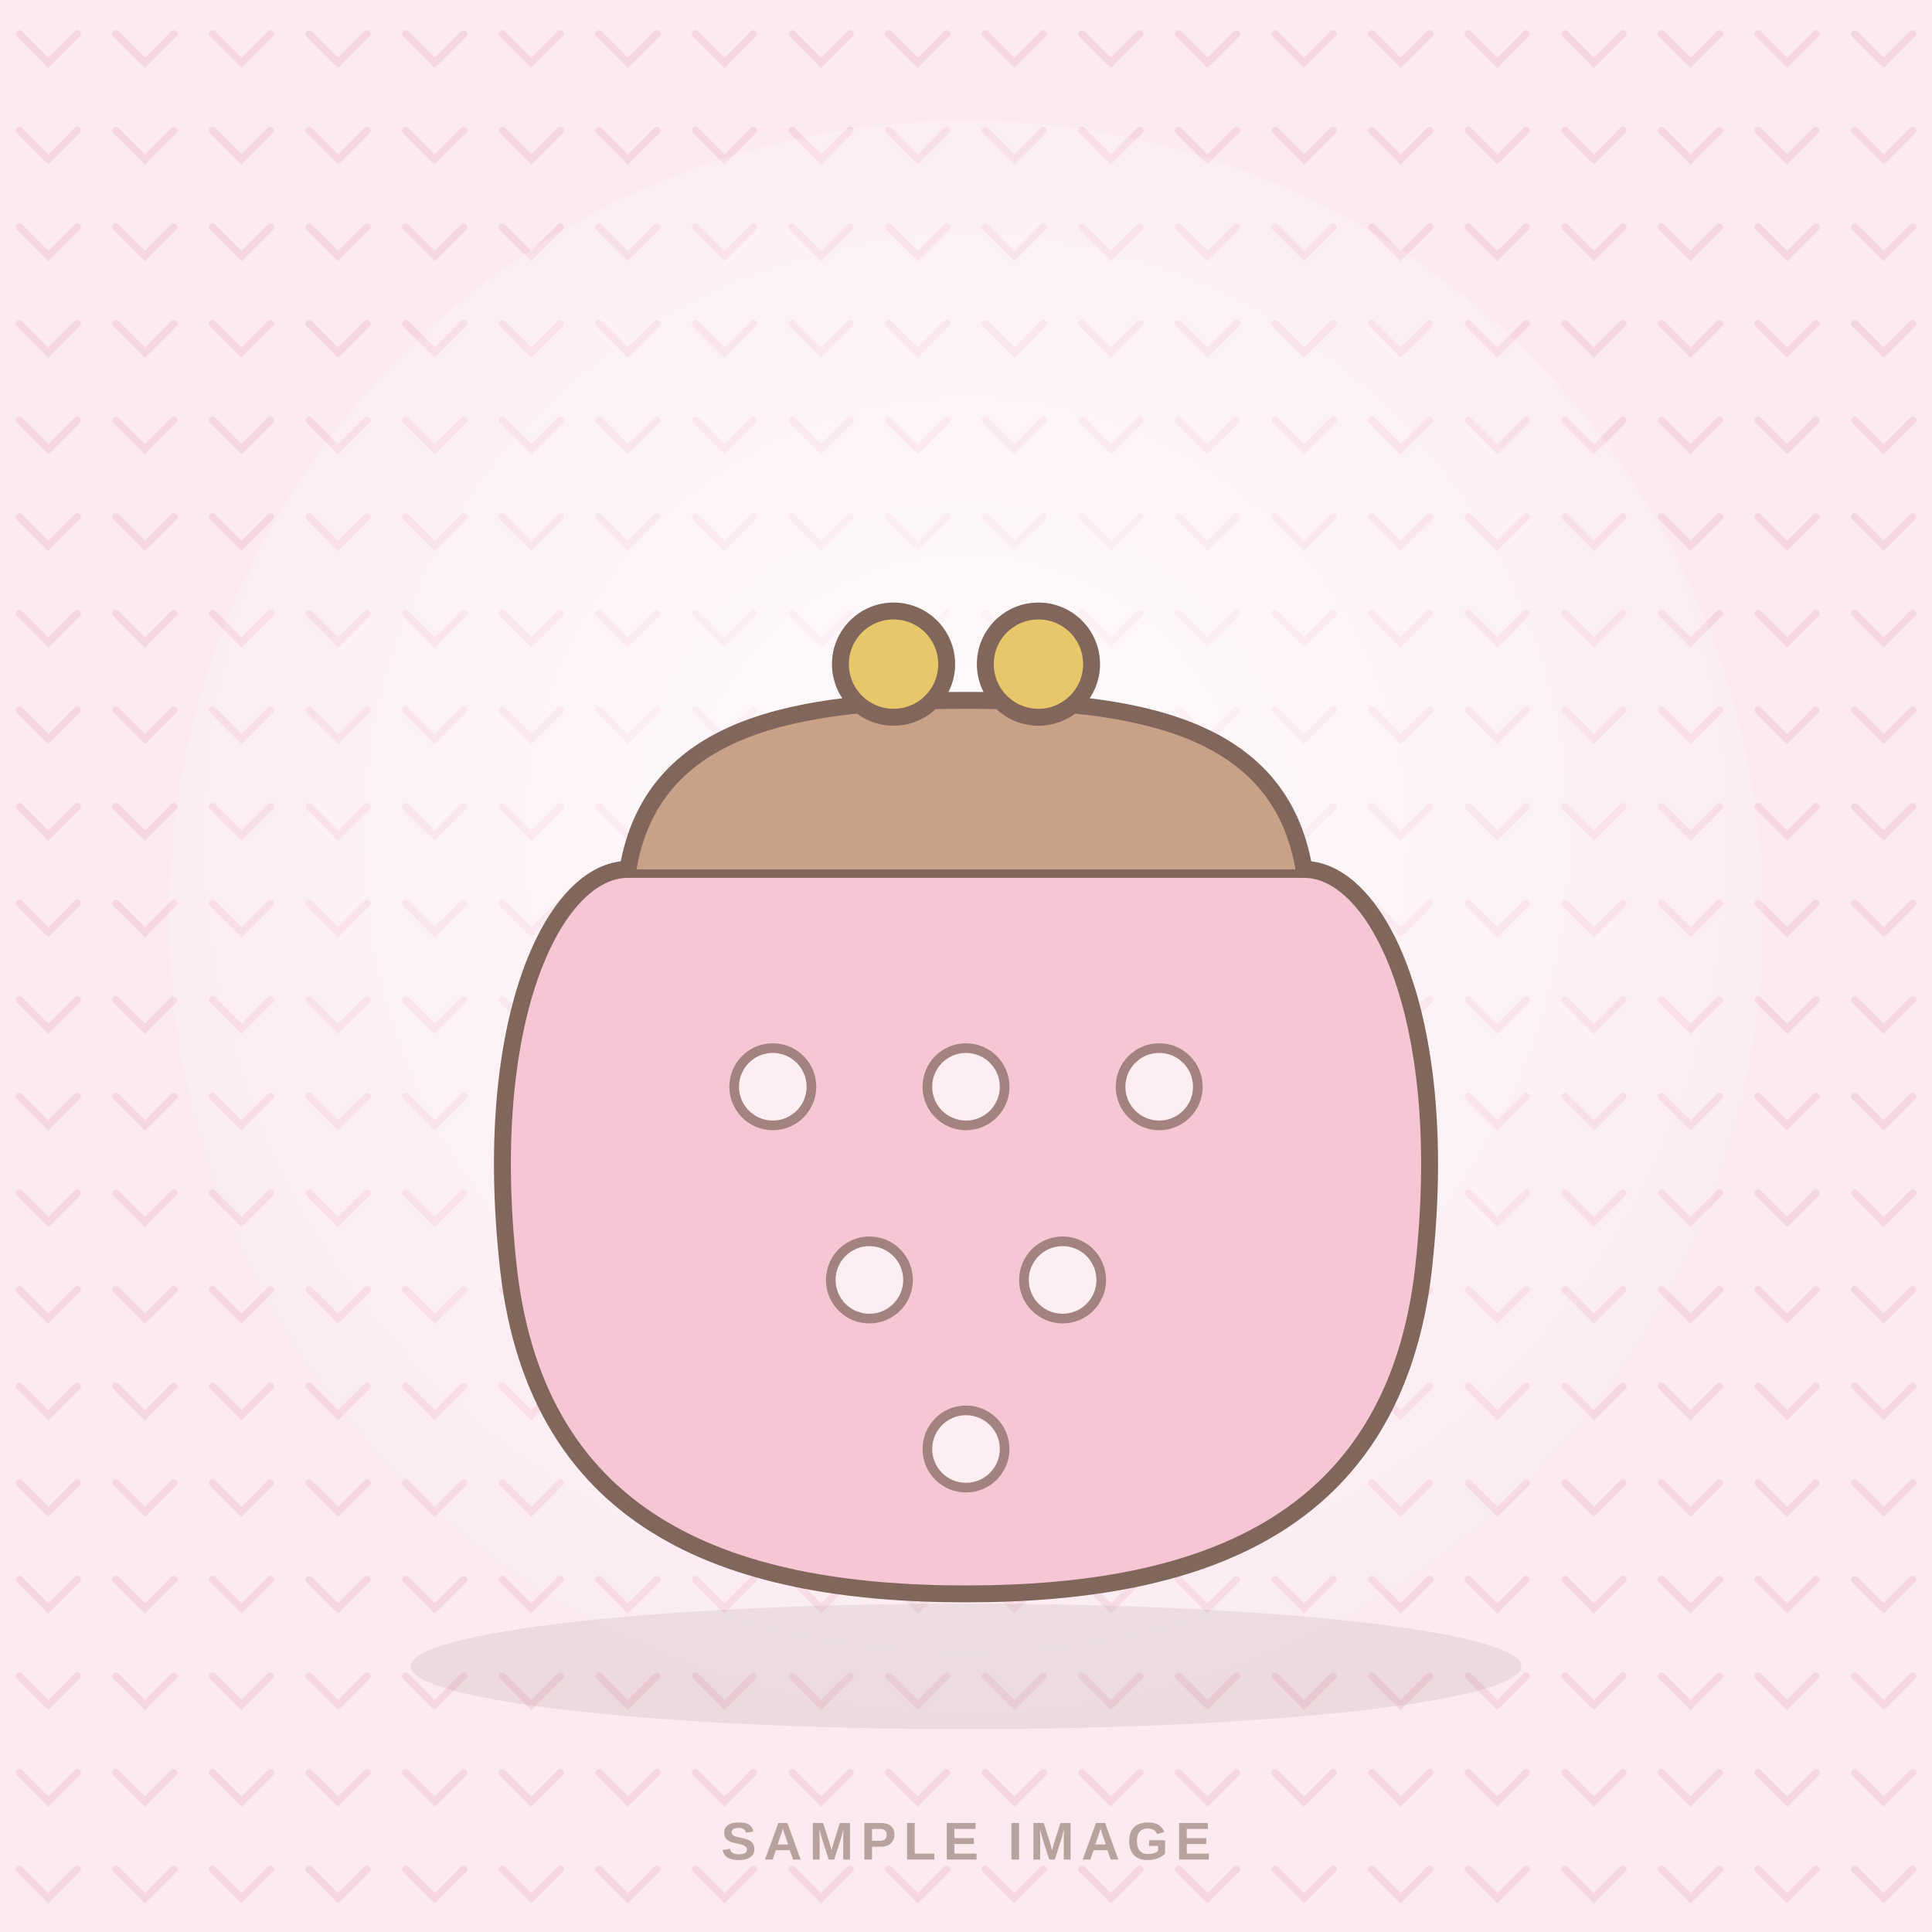
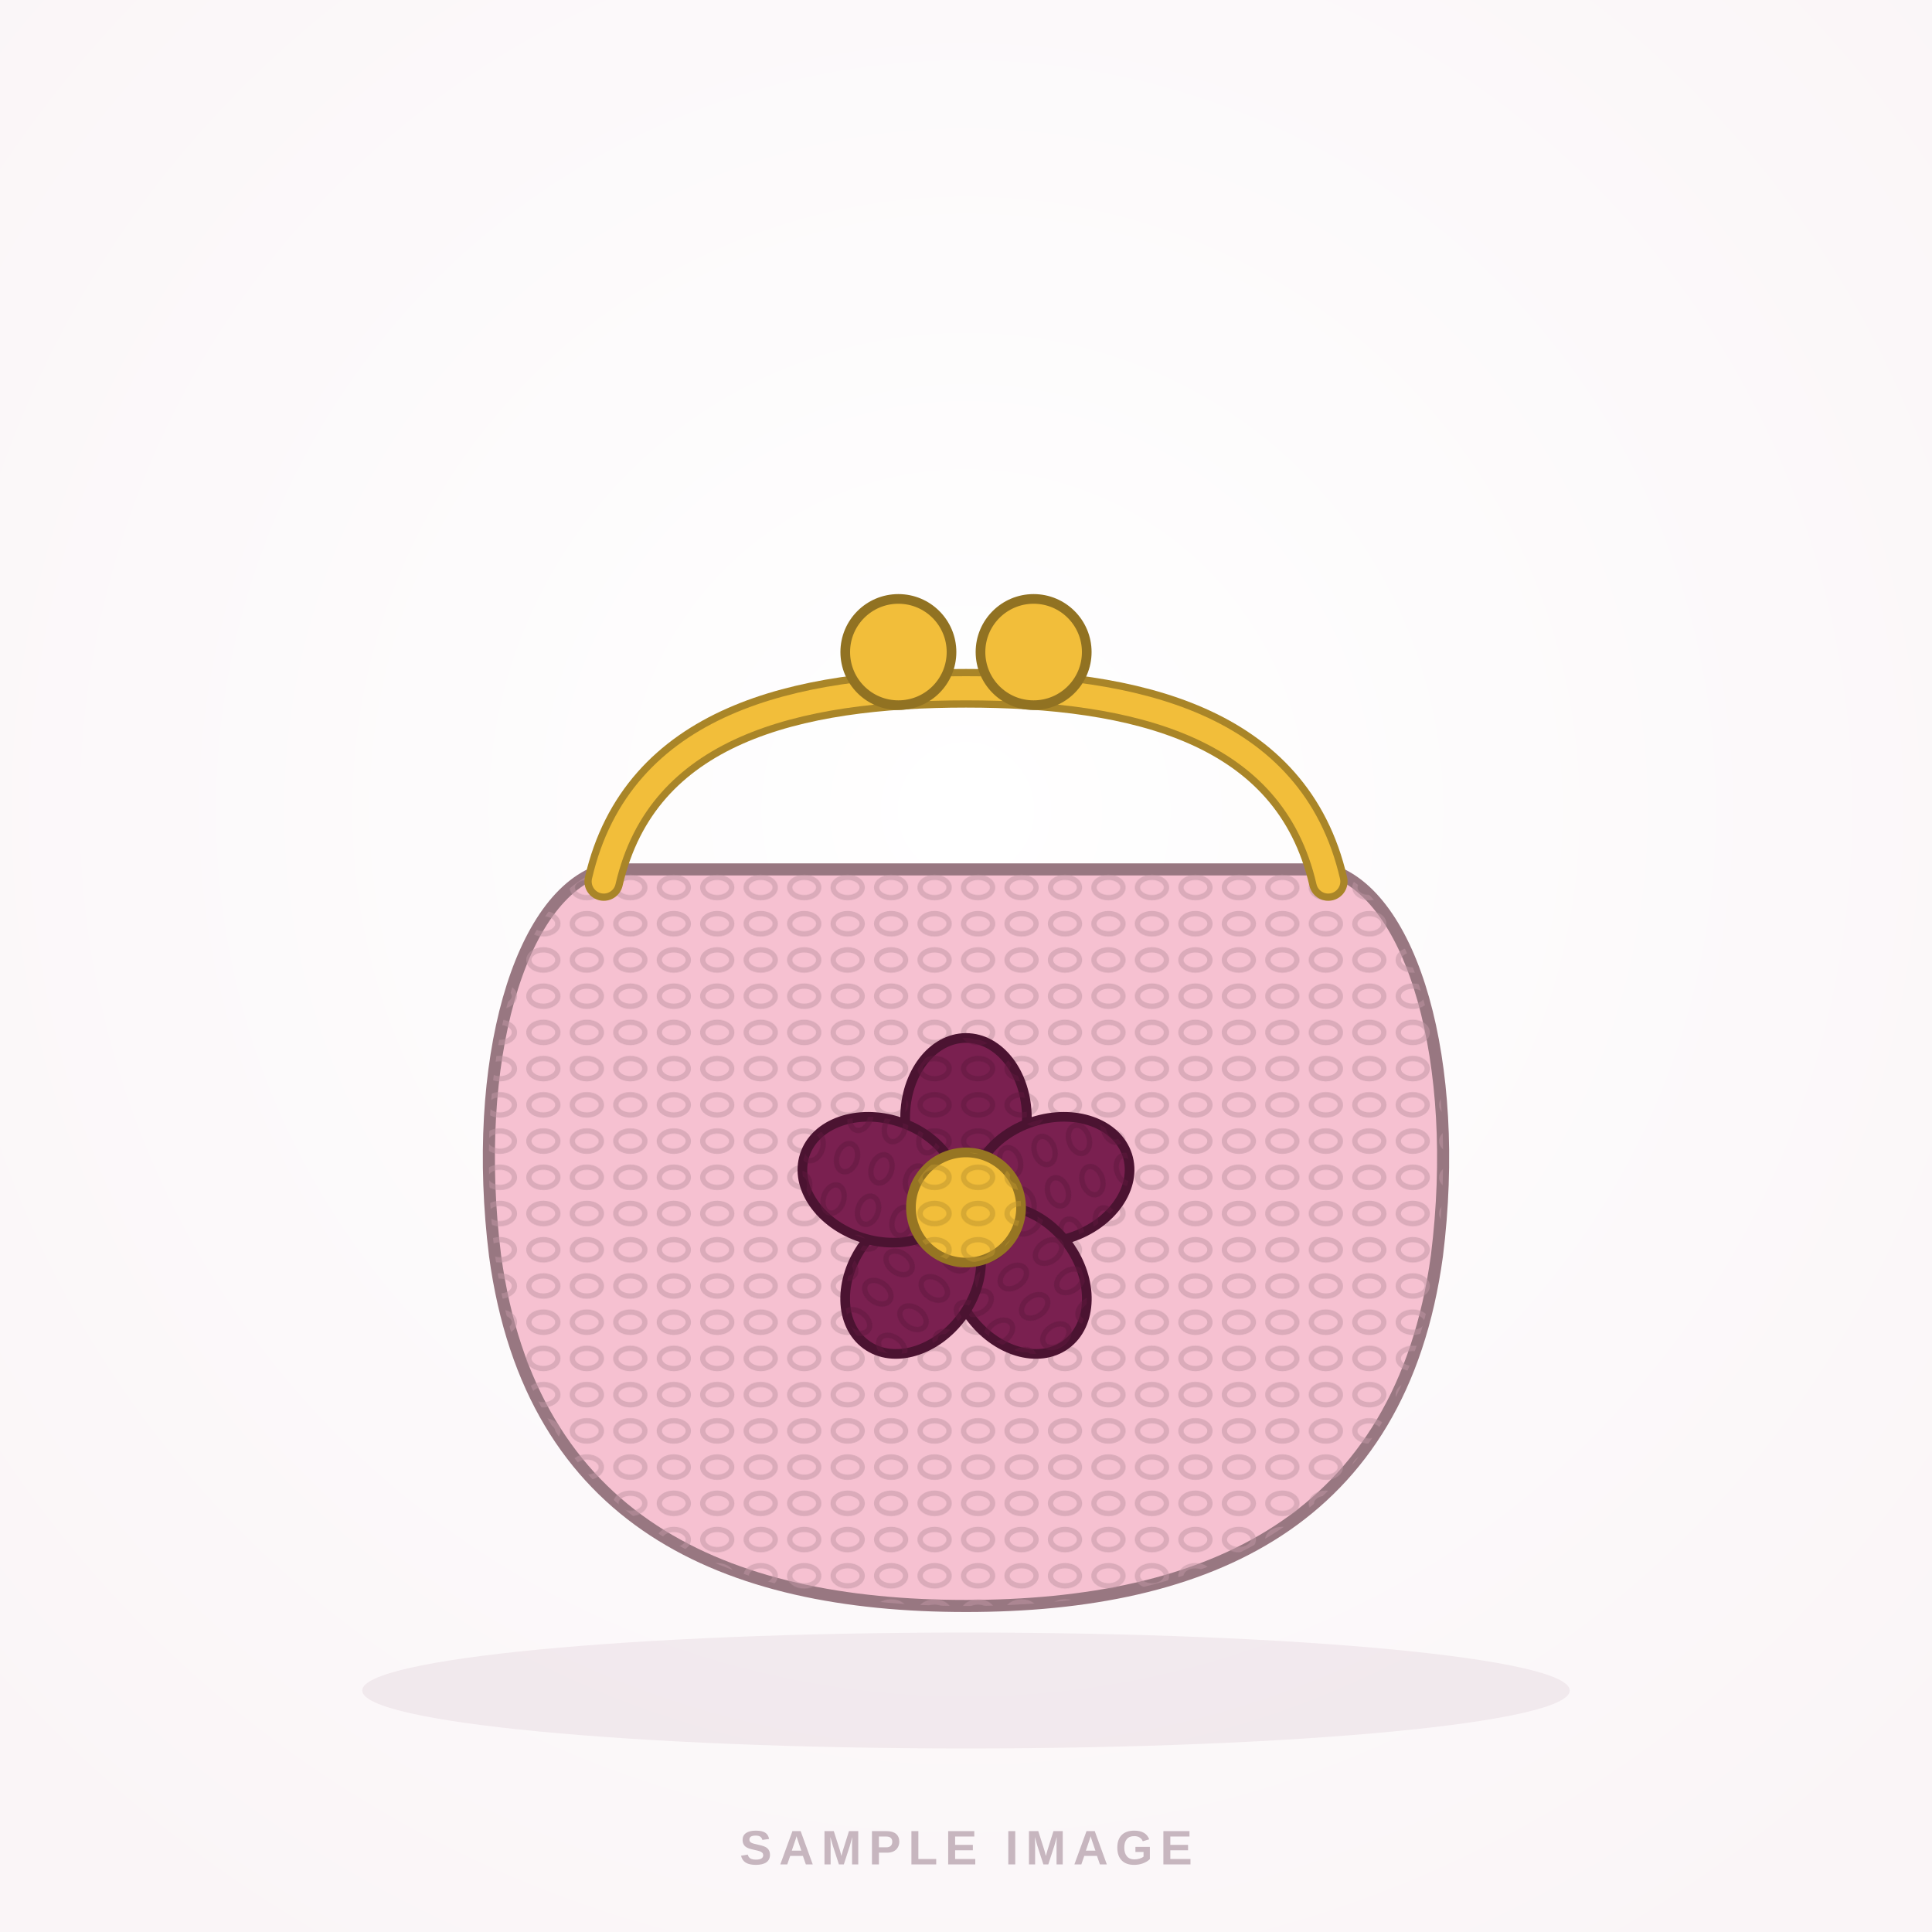
- <svg xmlns="http://www.w3.org/2000/svg" viewBox="0 0 800 800" role="img" aria-label="Crochet coin purse (placeholder illustration)">
+ <svg xmlns="http://www.w3.org/2000/svg" viewBox="0 0 800 800" role="img" aria-label="Crochet coin purse (sample illustration)">
  <defs>
-     <pattern id="k" width="40" height="40" patternUnits="userSpaceOnUse">
-       <path d="M8 14 L20 26 L32 14" fill="none" stroke="#EDB3C6" stroke-width="3" stroke-linecap="round" opacity=".35" />
+     <radialGradient id="bg" cx="50%" cy="42%" r="70%">
+       <stop offset="0" stop-color="#FFFFFF" />
+       <stop offset="1" stop-color="#FAF5F7" />
+     </radialGradient>
+     <pattern id="pcF6C1D1" width="18" height="15" patternUnits="userSpaceOnUse">
+       <ellipse cx="9" cy="7.5" rx="6" ry="4.2" fill="none" stroke="#BF96A3" stroke-width="2.2" opacity=".5" />
    </pattern>
-     <radialGradient id="g" cx="50%" cy="45%" r="60%">
-       <stop offset="0" stop-color="#fff" stop-opacity=".85" />
-       <stop offset="1" stop-color="#fff" stop-opacity="0" />
-     </radialGradient>
+     <pattern id="pc7A2050" width="18" height="15" patternUnits="userSpaceOnUse">
+       <ellipse cx="9" cy="7.5" rx="6" ry="4.2" fill="none" stroke="#5F183E" stroke-width="2.2" opacity=".5" />
+     </pattern>
+     <pattern id="pcF2BE3A" width="18" height="15" patternUnits="userSpaceOnUse">
+       <ellipse cx="9" cy="7.5" rx="6" ry="4.2" fill="none" stroke="#BC942D" stroke-width="2.2" opacity=".5" />
+     </pattern>
  </defs>
-   <rect width="800" height="800" fill="#FBEAF0" />
-   <rect width="800" height="800" fill="url(#k)" />
-   <circle cx="400" cy="380" r="330" fill="url(#g)" />
-   <ellipse cx="400" cy="690" rx="230" ry="26" fill="#80665B" opacity=".12" />
-   <g stroke="#80665B" stroke-width="7" stroke-linecap="round" stroke-linejoin="round">
-     <path d="M260 360 C230 360 200 420 210 520 C220 630 300 660 400 660 C500 660 580 630 590 520 C600 420 570 360 540 360 Z" fill="#F6C6D5" />
-     <path d="M260 360 C270 300 330 290 400 290 C470 290 530 300 540 360" fill="#C9A189" />
-     <circle cx="370" cy="275" r="22" fill="#E8C76A" />
-     <circle cx="430" cy="275" r="22" fill="#E8C76A" />
-     <circle cx="320" cy="450" r="16" fill="#fff" stroke-width="4" opacity=".7" />
-     <circle cx="400" cy="450" r="16" fill="#fff" stroke-width="4" opacity=".7" />
-     <circle cx="480" cy="450" r="16" fill="#fff" stroke-width="4" opacity=".7" />
-     <circle cx="360" cy="530" r="16" fill="#fff" stroke-width="4" opacity=".7" />
-     <circle cx="440" cy="530" r="16" fill="#fff" stroke-width="4" opacity=".7" />
-     <circle cx="400" cy="600" r="16" fill="#fff" stroke-width="4" opacity=".7" />
-   </g>
-   <text x="400" y="770" text-anchor="middle" font-family="Nunito,Arial,sans-serif" font-size="22" font-weight="700" fill="#80665B" opacity=".55" stroke="none" letter-spacing="3">SAMPLE IMAGE</text>
+   <rect width="800" height="800" fill="url(#bg)" />
+   <ellipse cx="400" cy="700" rx="250" ry="24" fill="#6D1A46" opacity=".07" />
+   <path d="M250 360 C215 370 195 440 205 520 C220 630 300 665 400 665 C500 665 580 630 595 520 C605 440 585 370 550 360 Z" fill="#F6C1D1" stroke="#987781" stroke-width="5" stroke-linejoin="round" />
+   <path d="M250 360 C215 370 195 440 205 520 C220 630 300 665 400 665 C500 665 580 630 595 520 C605 440 585 370 550 360 Z" fill="url(#pcF6C1D1)" />
+   <path d="M250 365 C265 300 330 285 400 285 C470 285 535 300 550 365" fill="none" stroke="#A98528" stroke-width="16" stroke-linecap="round" />
+   <path d="M250 365 C265 300 330 285 400 285 C470 285 535 300 550 365" fill="none" stroke="#F2BE3A" stroke-width="10" stroke-linecap="round" />
+   <circle cx="372" cy="270" r="22" fill="#F2BE3A" stroke="#917222" stroke-width="4" />
+   <circle cx="428" cy="270" r="22" fill="#F2BE3A" stroke="#917222" stroke-width="4" />
+   <ellipse cx="400.0" cy="462.8" rx="25.2" ry="33.0" transform="rotate(0 400.0 462.8)" fill="#7A2050" stroke="#4B1331" stroke-width="4" stroke-linejoin="round" />
+   <ellipse cx="400.0" cy="462.8" rx="25.2" ry="33.0" transform="rotate(0 400.0 462.8)" fill="url(#pc7A2050)" />
+   <ellipse cx="435.4" cy="488.5" rx="25.2" ry="33.0" transform="rotate(72 435.4 488.5)" fill="#7A2050" stroke="#4B1331" stroke-width="4" stroke-linejoin="round" />
+   <ellipse cx="435.4" cy="488.5" rx="25.2" ry="33.0" transform="rotate(72 435.4 488.5)" fill="url(#pc7A2050)" />
+   <ellipse cx="421.9" cy="530.1" rx="25.2" ry="33.0" transform="rotate(144 421.9 530.1)" fill="#7A2050" stroke="#4B1331" stroke-width="4" stroke-linejoin="round" />
+   <ellipse cx="421.9" cy="530.1" rx="25.2" ry="33.0" transform="rotate(144 421.9 530.1)" fill="url(#pc7A2050)" />
+   <ellipse cx="378.1" cy="530.1" rx="25.2" ry="33.0" transform="rotate(216 378.1 530.1)" fill="#7A2050" stroke="#4B1331" stroke-width="4" stroke-linejoin="round" />
+   <ellipse cx="378.1" cy="530.1" rx="25.2" ry="33.0" transform="rotate(216 378.1 530.1)" fill="url(#pc7A2050)" />
+   <ellipse cx="364.6" cy="488.5" rx="25.2" ry="33.0" transform="rotate(288 364.6 488.5)" fill="#7A2050" stroke="#4B1331" stroke-width="4" stroke-linejoin="round" />
+   <ellipse cx="364.6" cy="488.5" rx="25.2" ry="33.0" transform="rotate(288 364.6 488.5)" fill="url(#pc7A2050)" />
+   <circle cx="400" cy="500" r="22.8" fill="#F2BE3A" stroke="#967523" stroke-width="4" stroke-linejoin="round" />
+   <circle cx="400" cy="500" r="22.8" fill="url(#pcF2BE3A)" />
+   <text x="400" y="772" text-anchor="middle" font-family="Nunito,Arial,sans-serif" font-size="20" font-weight="700" fill="#C7B6BF" letter-spacing="3">SAMPLE IMAGE</text>
</svg>
